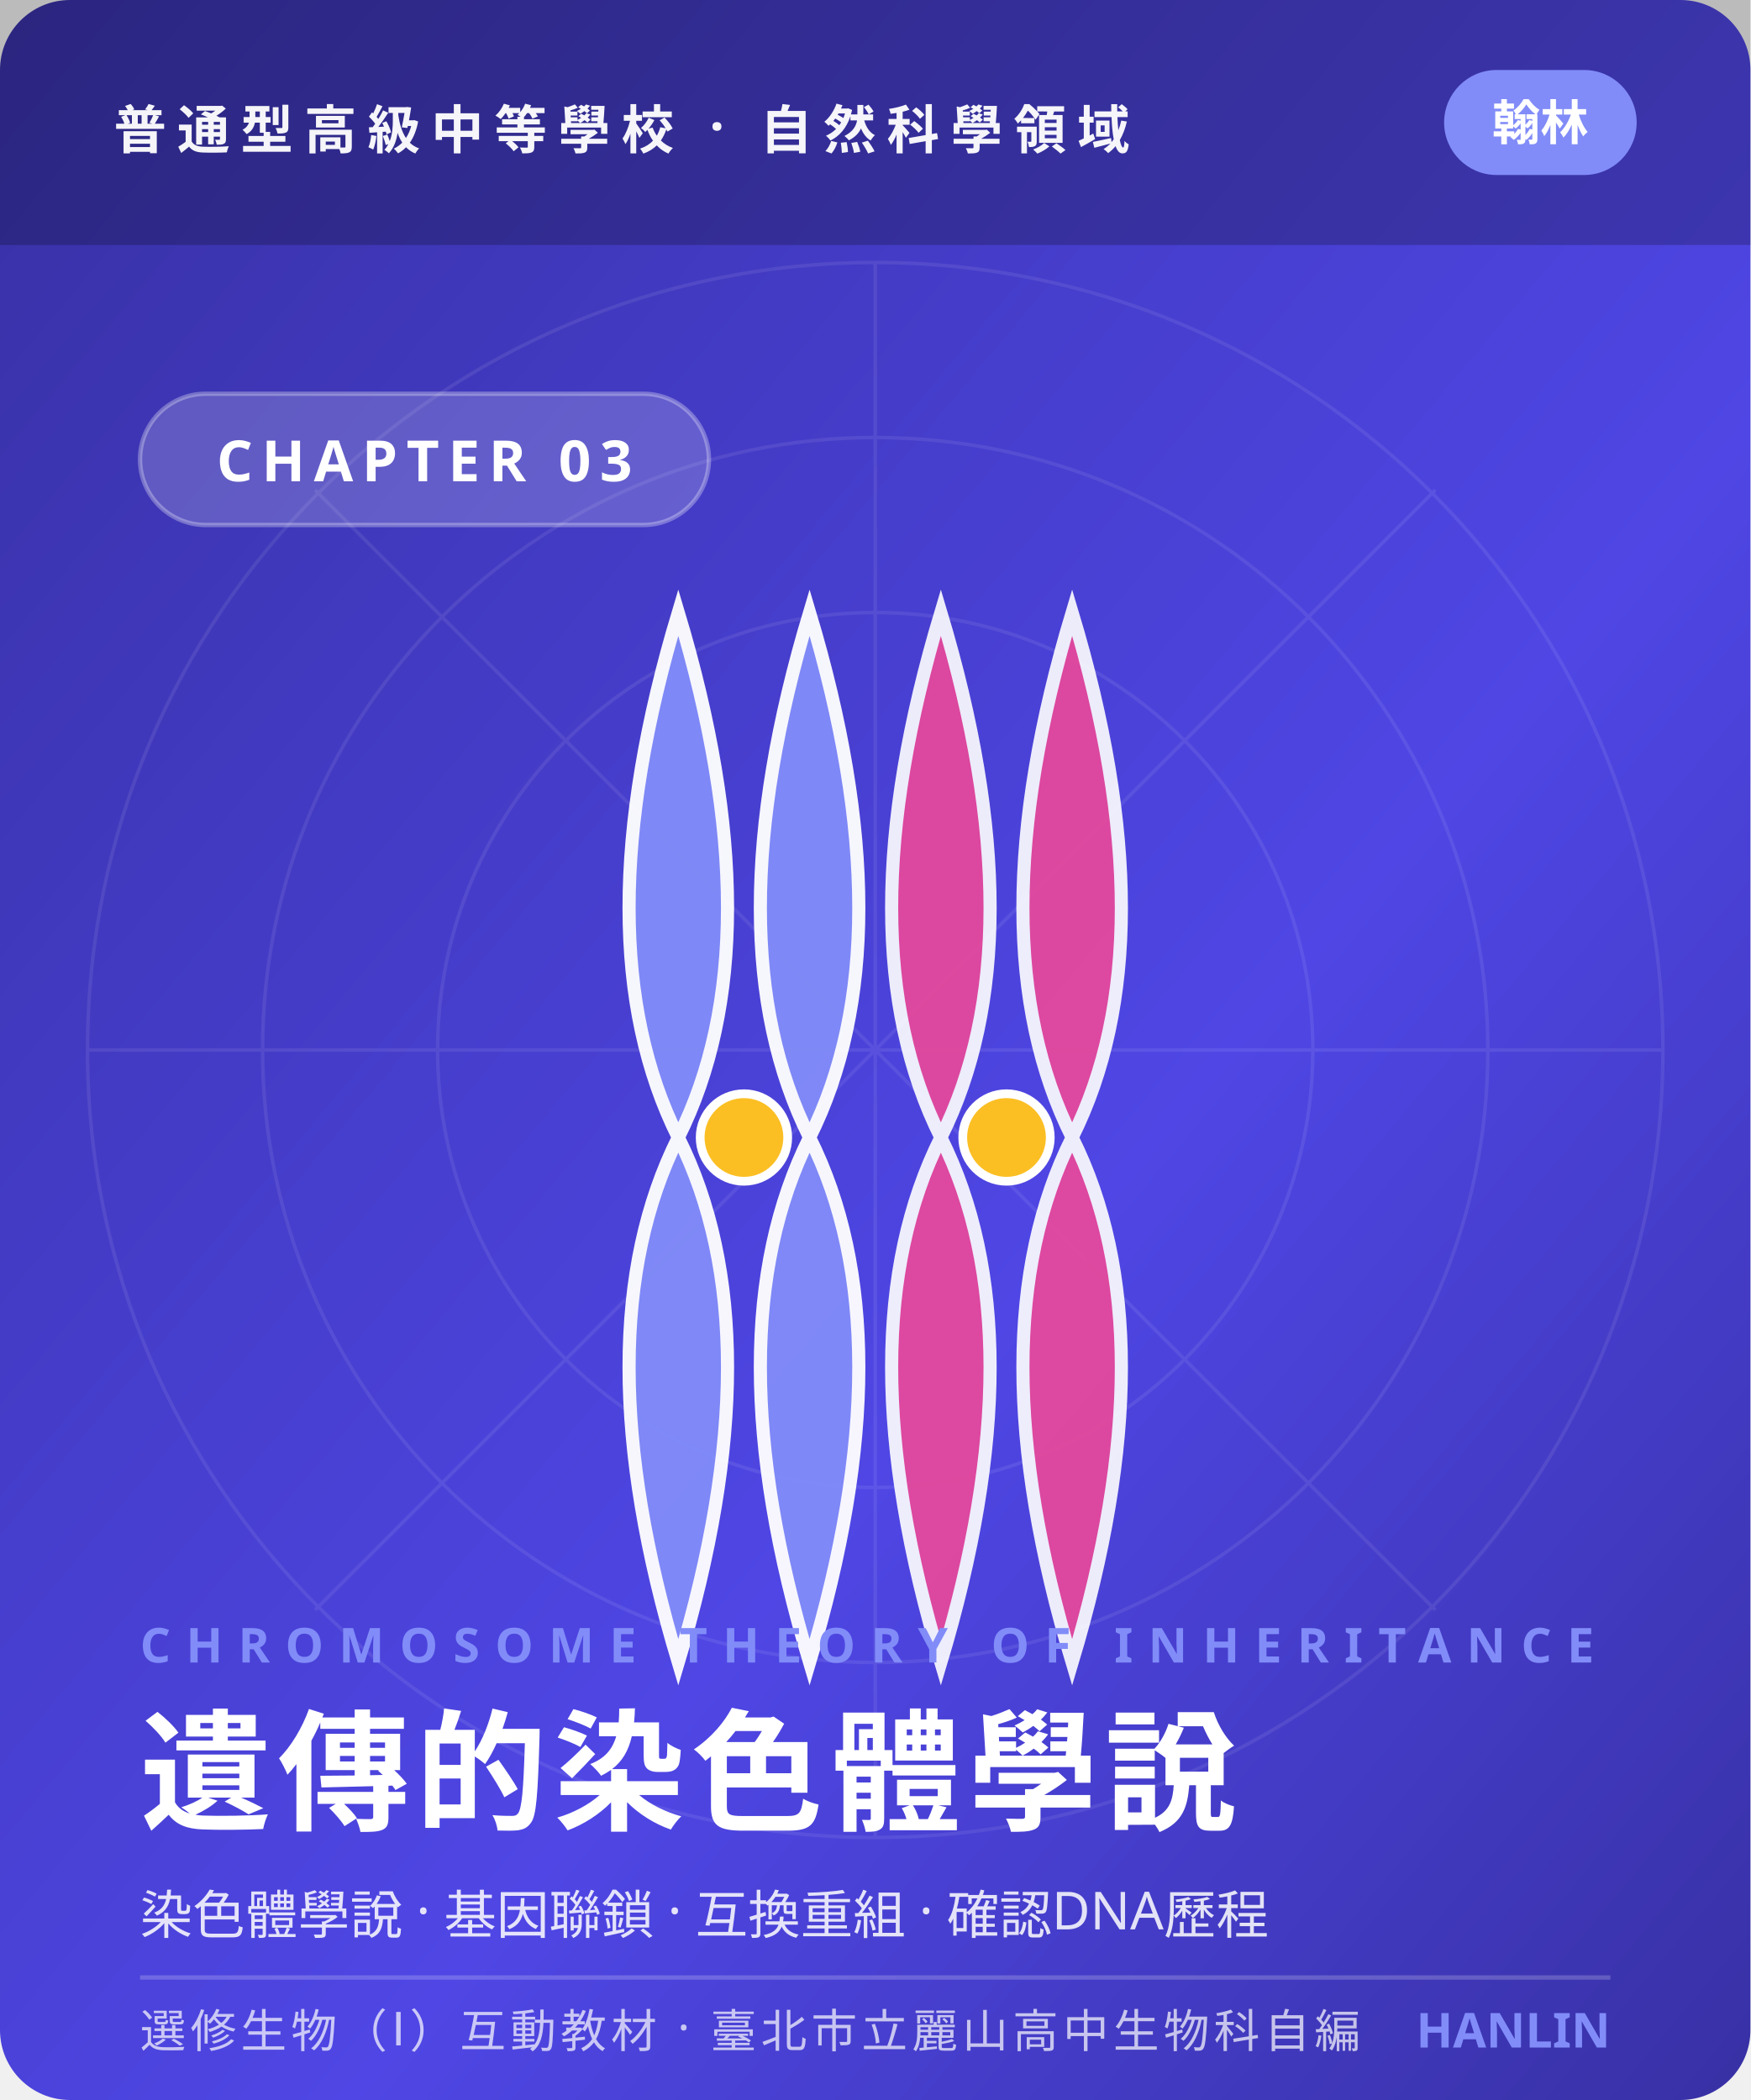
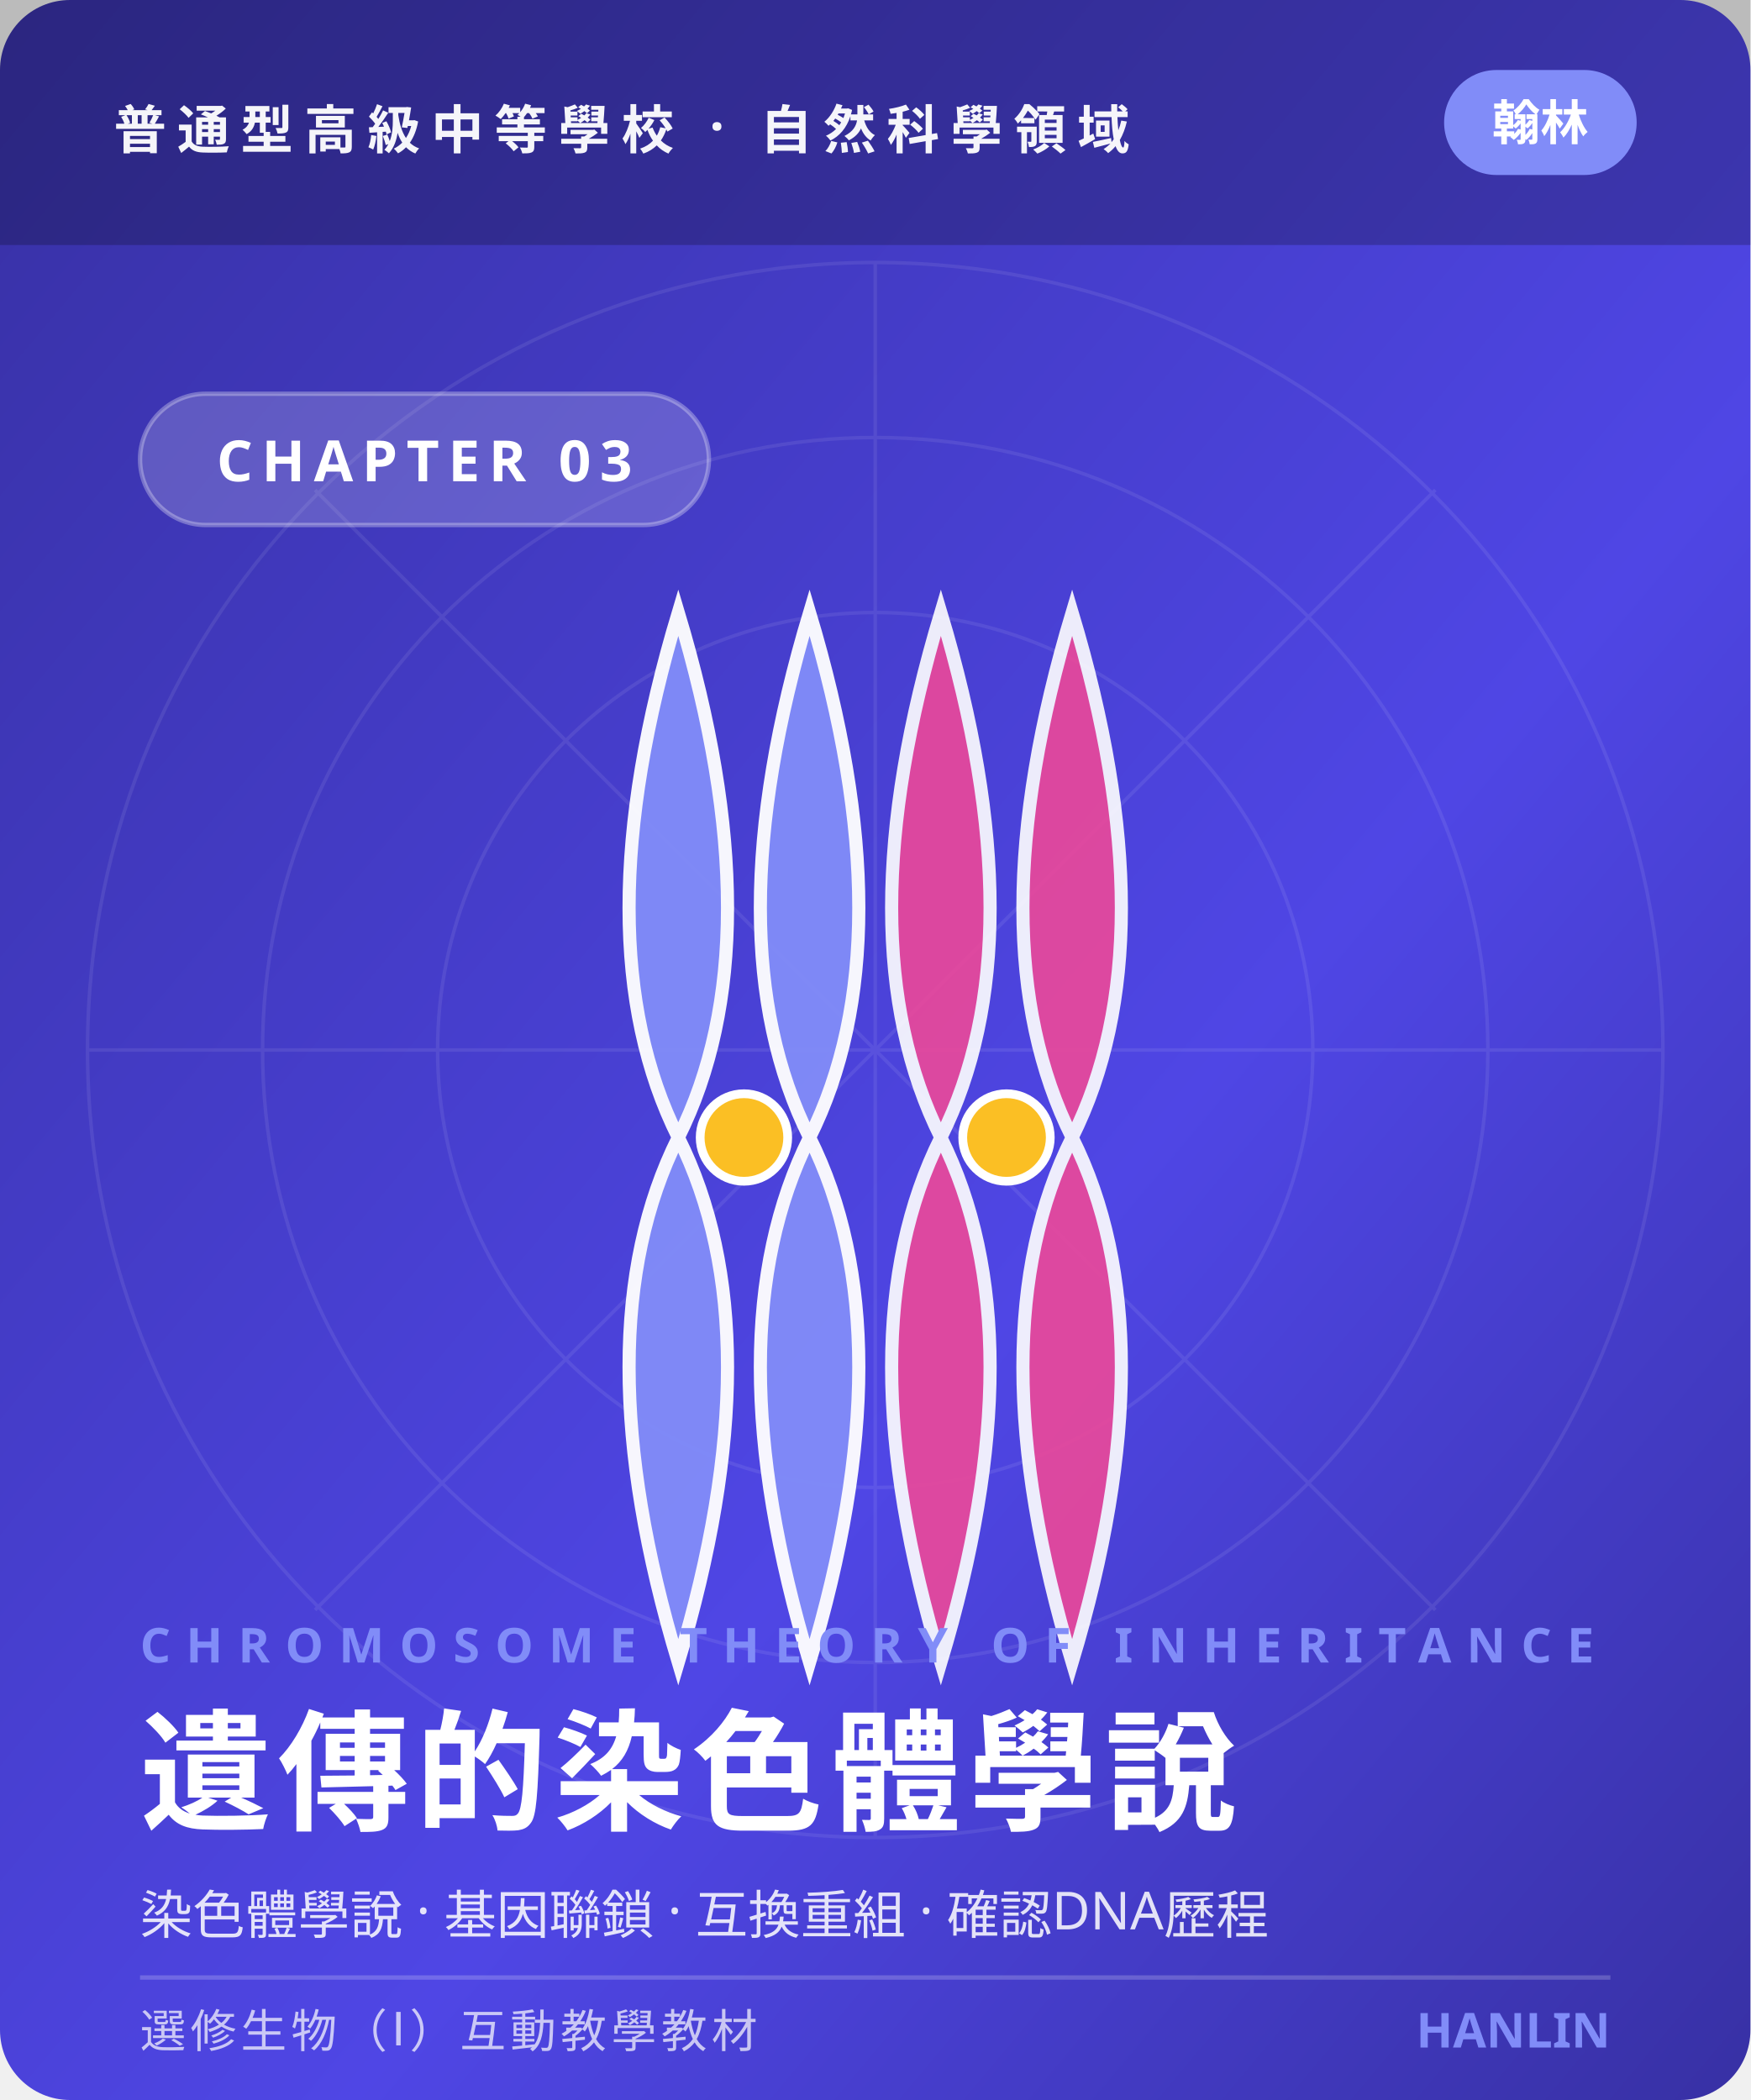
<svg xmlns="http://www.w3.org/2000/svg" viewBox="0 0 400 480" width="100%" height="100%">
  <defs>
    <linearGradient id="bggrad" x1="0%" y1="0%" x2="100%" y2="100%">
      <stop offset="0%" stop-color="#3730a3" />
      <stop offset="60%" stop-color="#4f46e5" />
      <stop offset="100%" stop-color="#3730a3" />
    </linearGradient>
    <linearGradient id="pgrad" x1="0%" y1="0%" x2="100%" y2="100%">
      <stop offset="0%" stop-color="#818cf8" />
      <stop offset="100%" stop-color="#3730a3" />
    </linearGradient>
    <filter id="shadow" x="-20%" y="-20%" width="140%" height="140%">
      <feDropShadow dx="0" dy="8" stdDeviation="12" flood-color="#000" flood-opacity="0.35" />
    </filter>
  </defs>
  <rect width="400" height="480" rx="16" fill="url(#bggrad)" />
  <g stroke="#ffffff" stroke-width="0.8" opacity="0.08" fill="none">
    <circle cx="200" cy="240" r="180" />
    <circle cx="200" cy="240" r="140" />
    <circle cx="200" cy="240" r="100" />
    <line x1="20" y1="240" x2="380" y2="240" />
    <line x1="200" y1="60" x2="200" y2="420" />
    <line x1="72" y1="112" x2="328" y2="368" />
    <line x1="72" y1="368" x2="328" y2="112" />
  </g>
  <rect x="0" y="0" width="400" height="56" fill="rgba(0,0,0,0.22)" />
  <text x="26" y="34" fill="#ffffff" font-size="12" font-family="'Noto Sans TC', sans-serif" letter-spacing="2.5" font-weight="700" opacity="0.95">普通型高級中等學校 · 自然科學領域</text>
  <rect x="330" y="16" width="44" height="24" rx="12" fill="#818cf8" />
  <text x="352" y="32" fill="#ffffff" font-size="11" font-family="'Noto Sans TC', sans-serif" font-weight="900" text-anchor="middle">翰林</text>
  <g transform="translate(32, 90)">
    <rect x="0" y="0" width="130" height="30" rx="15" fill="rgba(255,255,255,0.18)" stroke="rgba(255,255,255,0.3)" stroke-width="1" />
    <text x="65" y="20" fill="#ffffff" font-size="13" font-family="'Noto Sans TC', sans-serif" font-weight="700" letter-spacing="2" text-anchor="middle">CHAPTER 03</text>
  </g>
  <g transform="translate(200, 260)">
    <g fill="#818cf8" stroke="#fff" stroke-width="3" opacity="0.95">
      <path d="M-45,-120 C-30,-70 -30,-30 -45,0 C-30,30 -30,70 -45,120 C-60,70 -60,30 -45,0 C-60,-30 -60,-70 -45,-120 Z" />
      <path d="M-15,-120 C0,-70 0,-30 -15,0 C0,30 0,70 -15,120 C-30,70 -30,30 -15,0 C-30,-30 -30,-70 -15,-120 Z" />
    </g>
    <g fill="#ec4899" stroke="#fff" stroke-width="3" opacity="0.9">
      <path d="M15,-120 C0,-70 0,-30 15,0 C0,30 0,70 15,120 C30,70 30,30 15,0 C30,-30 30,-70 15,-120 Z" />
      <path d="M45,-120 C30,-70 30,-30 45,0 C30,30 30,70 45,120 C60,70 60,30 45,0 C60,-30 60,-70 45,-120 Z" />
    </g>
    <circle cx="-30" cy="0" r="10" fill="#fbbf24" stroke="#fff" stroke-width="2" />
    <circle cx="30" cy="0" r="10" fill="#fbbf24" stroke="#fff" stroke-width="2" />
  </g>
  <g transform="translate(32, 380)">
    <text x="0" y="0" fill="#818cf8" font-size="11" font-family="'Noto Sans TC', sans-serif" font-weight="700" letter-spacing="3.5" text-transform="uppercase">CHROMOSOME THEORY OF INHERITANCE</text>
    <text x="0" y="36" fill="#ffffff" font-size="30" font-family="'Noto Serif TC', serif" font-weight="900" letter-spacing="1.5">遺傳的染色體學說</text>
    <text x="0" y="62" fill="rgba(255,255,255,0.85)" font-size="12" font-family="'Noto Sans TC', sans-serif" font-weight="500">染色體學說 · 基因聯鎖 · 互換重組 · 確認DNA歷程</text>
  </g>
  <line x1="32" y1="452" x2="368" y2="452" stroke="rgba(255,255,255,0.2)" stroke-width="1" />
-   <text x="32" y="468" fill="rgba(255,255,255,0.7)" font-size="10.5" font-family="'Noto Sans TC', sans-serif" letter-spacing="1">選修生物（Ⅰ）互動教材 · 臺北市立麗山高中生物科自編</text>
+   <text x="32" y="468" fill="rgba(255,255,255,0.7)" font-size="10.5" font-family="'Noto Sans TC', sans-serif" letter-spacing="1">選修生物（Ⅰ）互動教學教材</text>
  <text x="368" y="468" fill="#818cf8" font-size="11" font-family="'Noto Sans TC', sans-serif" font-weight="900" text-anchor="end">HANLIN</text>
</svg>
